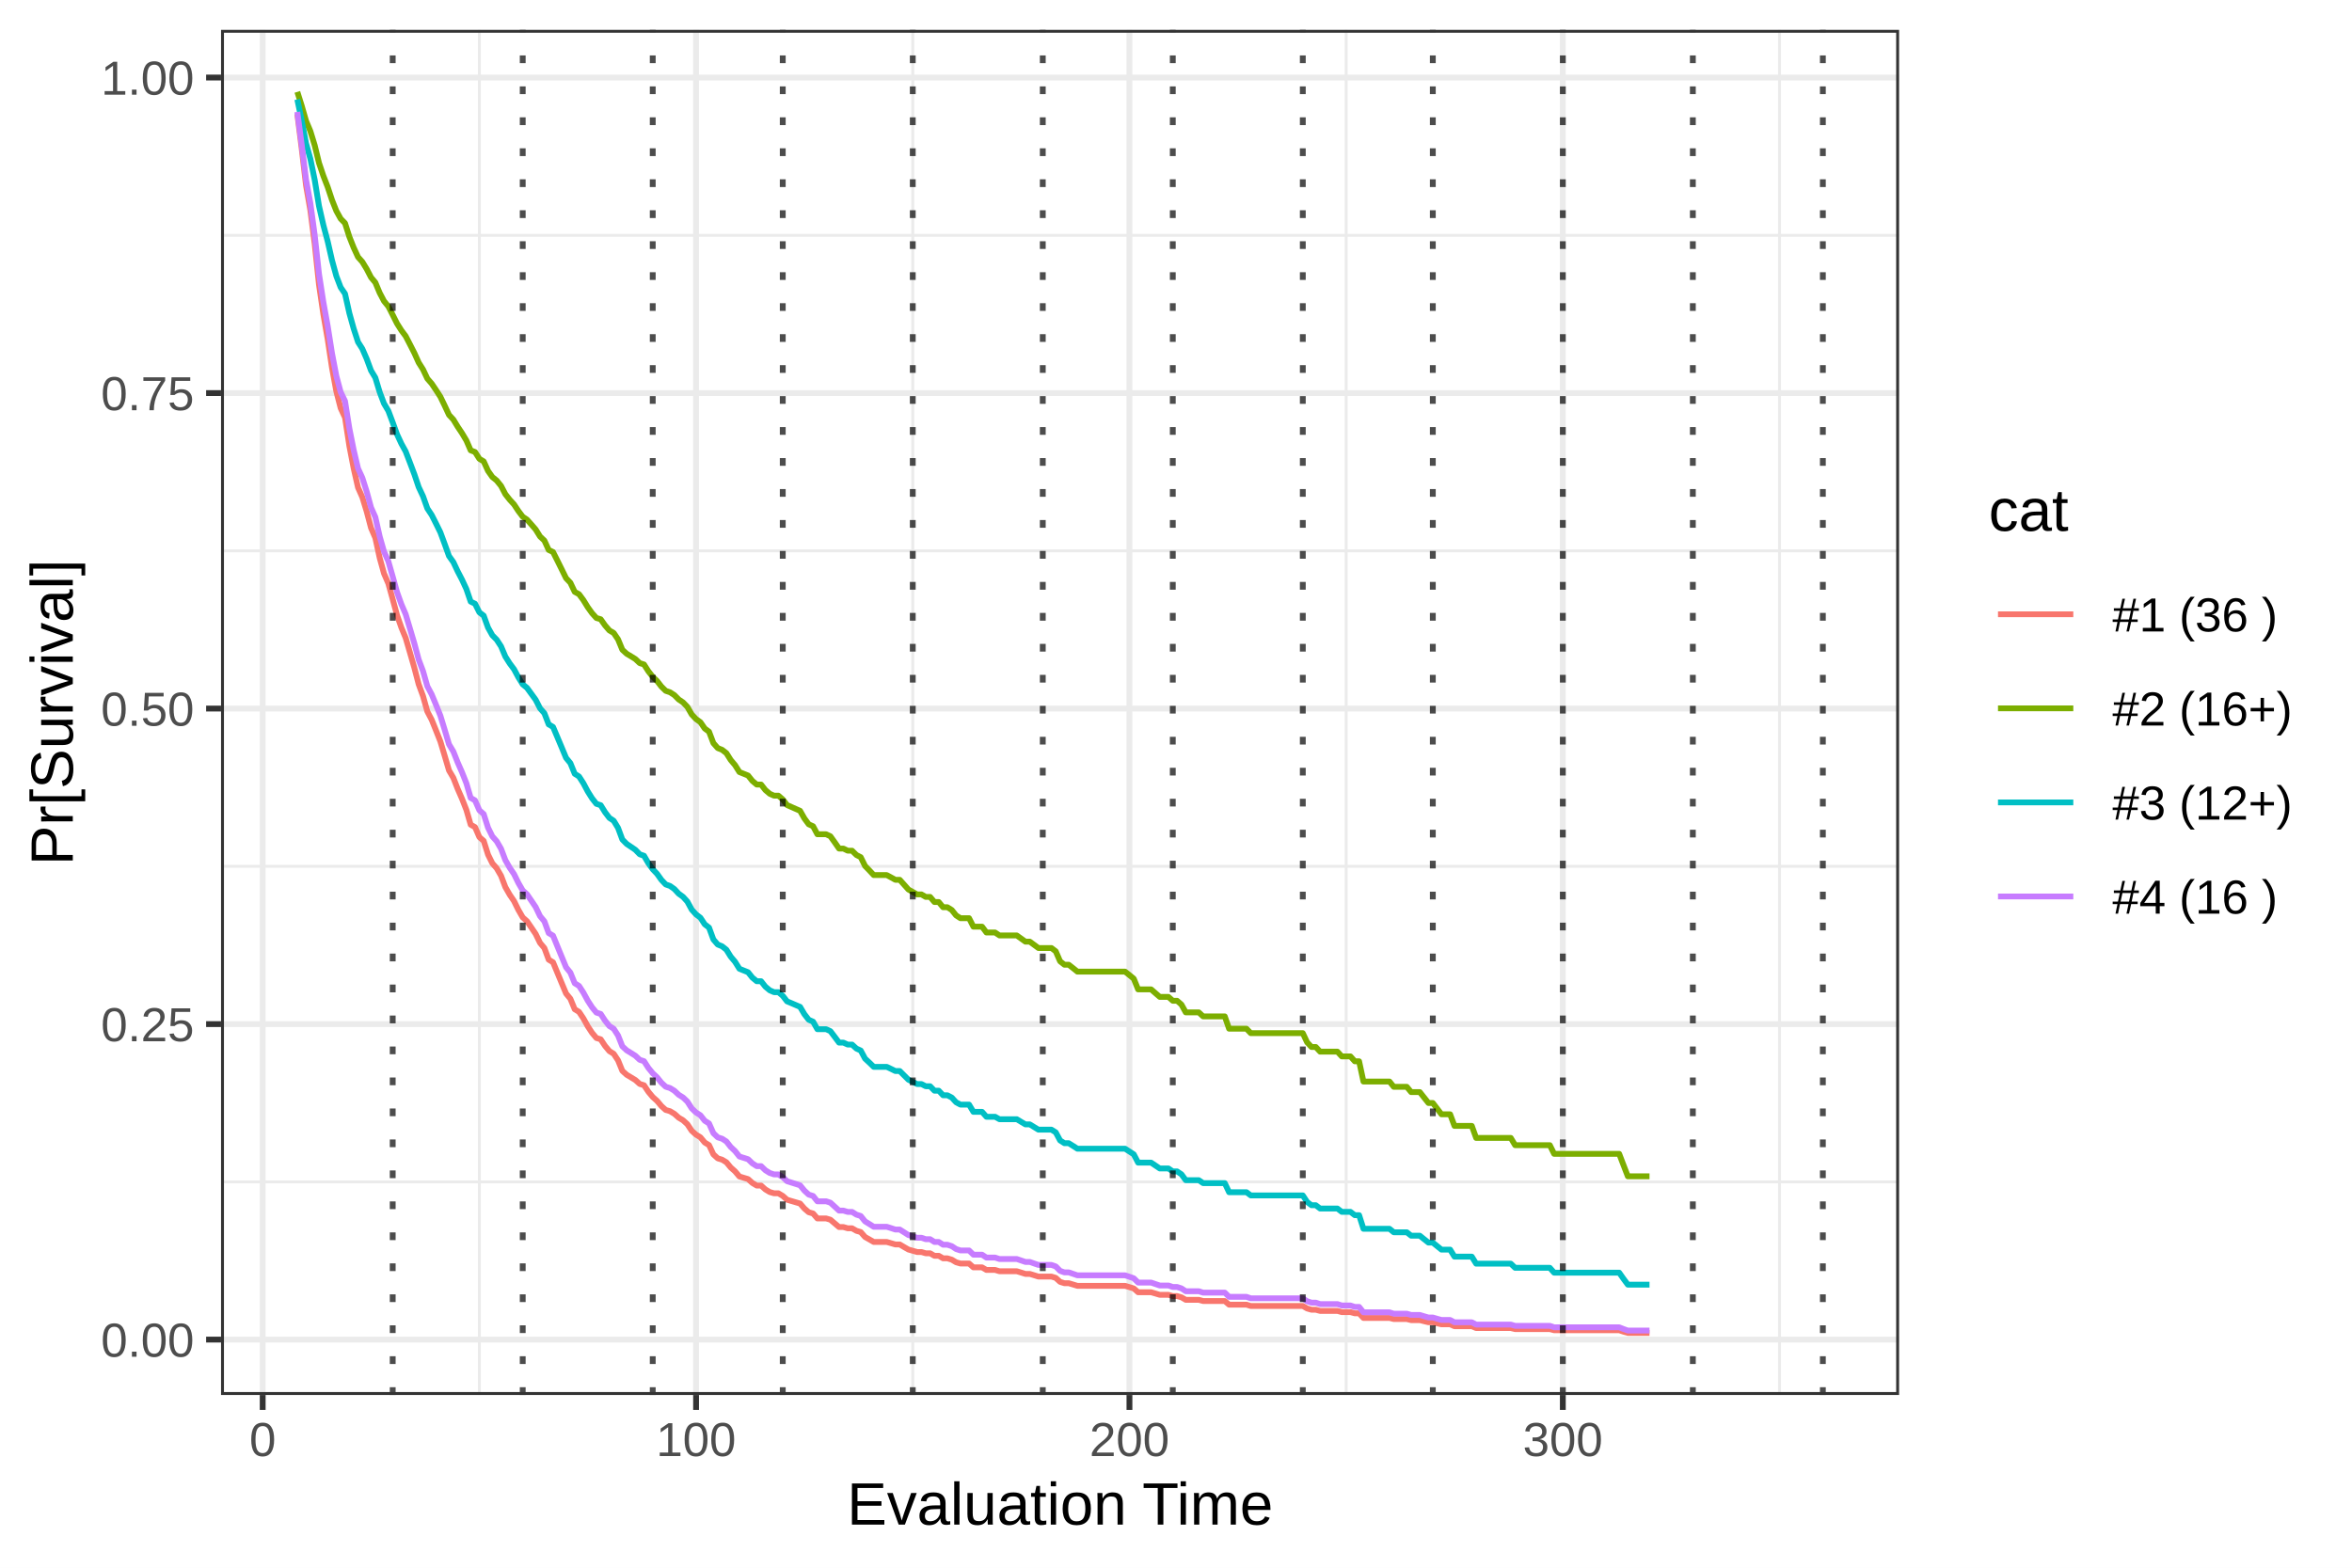
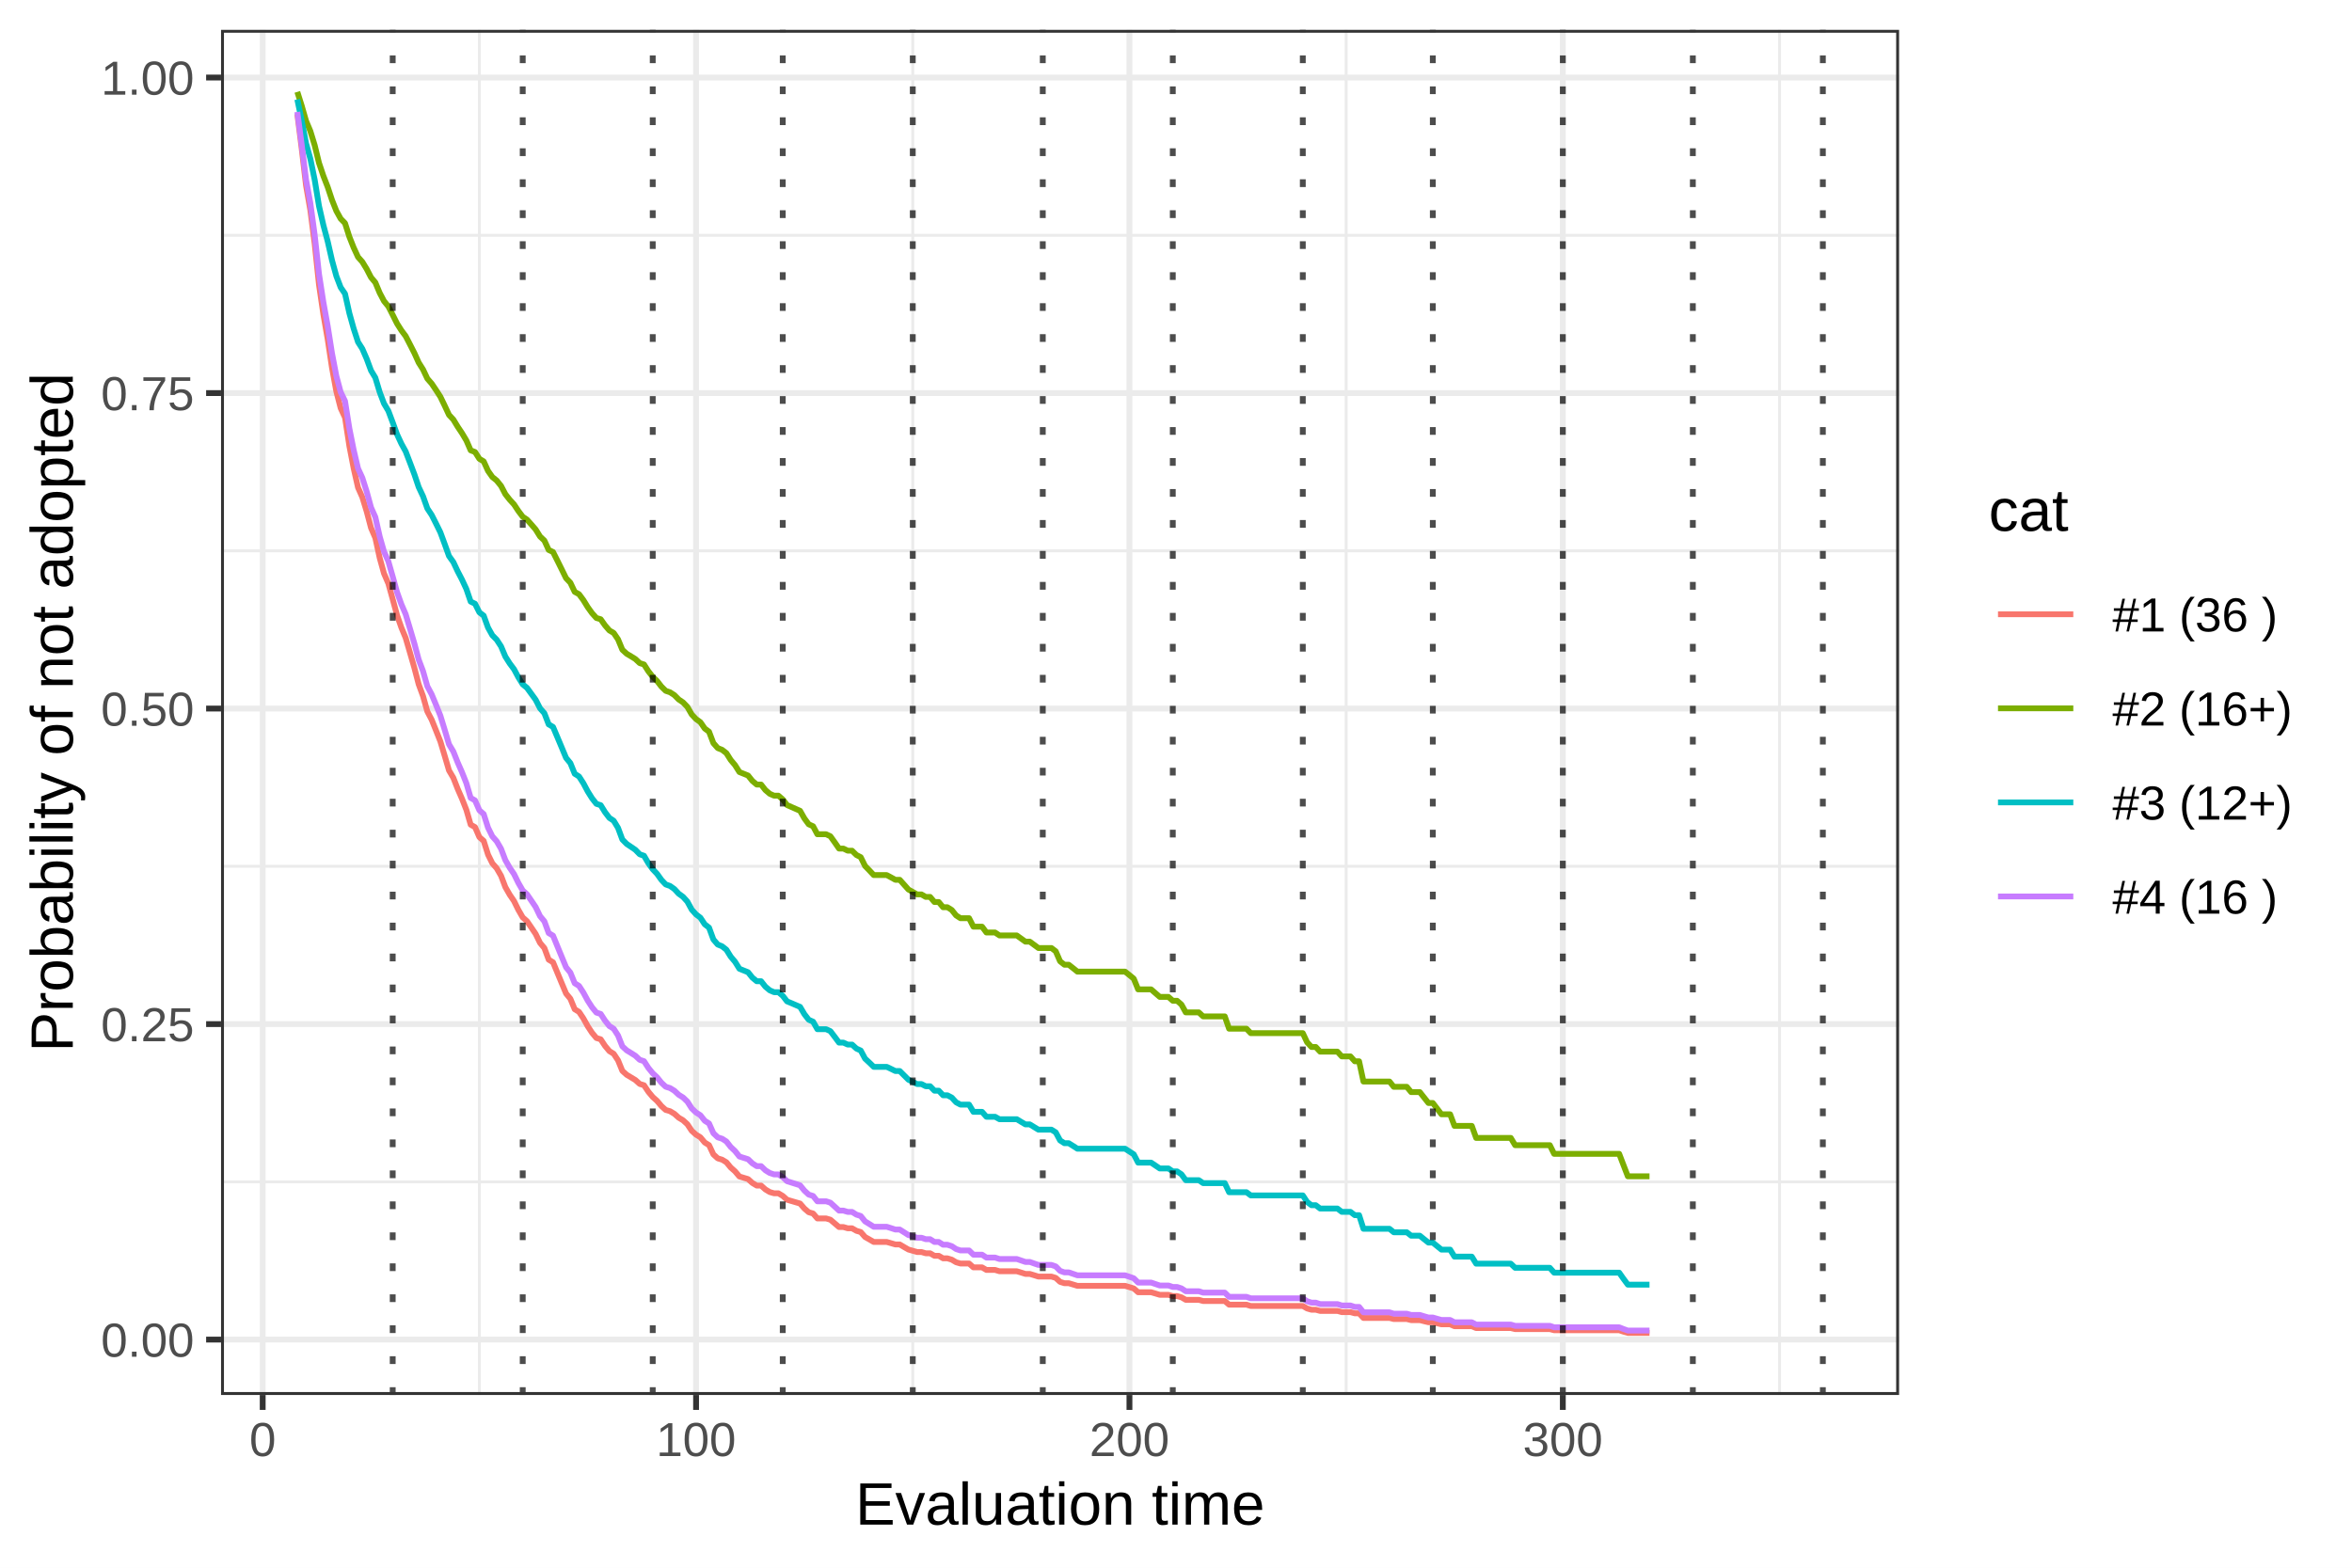
<svg xmlns="http://www.w3.org/2000/svg" class="svglite" width="432.00pt" height="288.00pt" viewBox="0 0 432.00 288.00">
  <defs>
    <style type="text/css">
    .svglite line, .svglite polyline, .svglite polygon, .svglite path, .svglite rect, .svglite circle {
      fill: none;
      stroke: #000000;
      stroke-linecap: round;
      stroke-linejoin: round;
      stroke-miterlimit: 10.00;
    }
    .svglite text {
      white-space: pre;
    }
  </style>
  </defs>
  <rect width="100%" height="100%" style="stroke: none; fill: #FFFFFF;" />
  <defs>
    <clipPath id="cpMC4wMHw0MzIuMDB8MC4wMHwyODguMDA=">
      <rect x="0.00" y="0.00" width="432.00" height="288.00" />
    </clipPath>
  </defs>
  <g clip-path="url(#cpMC4wMHw0MzIuMDB8MC4wMHwyODguMDA=)">
    <rect x="0.00" y="0.00" width="432.00" height="288.00" style="stroke-width: 1.07; stroke: #FFFFFF; fill: #FFFFFF;" />
  </g>
  <defs>
    <clipPath id="cpNDAuNjB8MzQ4LjgyfDUuNDh8MjU2LjI3">
      <rect x="40.60" y="5.48" width="308.21" height="250.79" />
    </clipPath>
  </defs>
  <g clip-path="url(#cpNDAuNjB8MzQ4LjgyfDUuNDh8MjU2LjI3)">
    <rect x="40.60" y="5.48" width="308.21" height="250.79" style="stroke-width: 1.07; stroke: none; fill: #FFFFFF;" />
    <polyline points="40.60,217.12 348.82,217.12 " style="stroke-width: 0.53; stroke: #EBEBEB; stroke-linecap: butt;" />
    <polyline points="40.60,159.15 348.82,159.15 " style="stroke-width: 0.53; stroke: #EBEBEB; stroke-linecap: butt;" />
    <polyline points="40.60,101.19 348.82,101.19 " style="stroke-width: 0.53; stroke: #EBEBEB; stroke-linecap: butt;" />
    <polyline points="40.60,43.23 348.82,43.23 " style="stroke-width: 0.53; stroke: #EBEBEB; stroke-linecap: butt;" />
    <polyline points="88.05,256.27 88.05,5.48 " style="stroke-width: 0.53; stroke: #EBEBEB; stroke-linecap: butt;" />
    <polyline points="167.65,256.27 167.65,5.48 " style="stroke-width: 0.53; stroke: #EBEBEB; stroke-linecap: butt;" />
    <polyline points="247.25,256.27 247.25,5.48 " style="stroke-width: 0.53; stroke: #EBEBEB; stroke-linecap: butt;" />
    <polyline points="326.85,256.27 326.85,5.48 " style="stroke-width: 0.53; stroke: #EBEBEB; stroke-linecap: butt;" />
    <polyline points="40.60,246.10 348.82,246.10 " style="stroke-width: 1.07; stroke: #EBEBEB; stroke-linecap: butt;" />
    <polyline points="40.60,188.14 348.82,188.14 " style="stroke-width: 1.07; stroke: #EBEBEB; stroke-linecap: butt;" />
    <polyline points="40.60,130.17 348.82,130.17 " style="stroke-width: 1.07; stroke: #EBEBEB; stroke-linecap: butt;" />
    <polyline points="40.60,72.21 348.82,72.21 " style="stroke-width: 1.07; stroke: #EBEBEB; stroke-linecap: butt;" />
    <polyline points="40.60,14.24 348.82,14.24 " style="stroke-width: 1.07; stroke: #EBEBEB; stroke-linecap: butt;" />
    <polyline points="48.25,256.27 48.25,5.48 " style="stroke-width: 1.07; stroke: #EBEBEB; stroke-linecap: butt;" />
    <polyline points="127.85,256.27 127.85,5.48 " style="stroke-width: 1.07; stroke: #EBEBEB; stroke-linecap: butt;" />
    <polyline points="207.45,256.27 207.45,5.48 " style="stroke-width: 1.07; stroke: #EBEBEB; stroke-linecap: butt;" />
    <polyline points="287.05,256.27 287.05,5.48 " style="stroke-width: 1.07; stroke: #EBEBEB; stroke-linecap: butt;" />
    <polyline points="54.61,20.93 55.41,27.25 56.21,34.07 57.00,38.60 57.80,44.79 58.59,52.29 59.39,57.72 60.19,62.32 60.98,67.57 61.78,71.92 62.57,74.98 63.37,76.71 64.17,81.94 64.96,86.04 65.76,89.57 66.55,91.35 67.35,93.96 68.15,96.99 68.94,98.82 69.74,102.50 70.53,105.35 71.33,107.20 72.13,110.09 72.92,113.00 73.72,115.29 74.51,117.19 75.31,119.93 76.11,122.70 76.90,125.71 77.70,127.89 78.49,130.71 79.29,132.23 80.09,134.21 80.88,136.20 81.68,138.86 82.47,141.54 83.27,142.90 84.07,144.94 84.86,146.75 85.66,148.78 86.45,151.50 87.25,151.95 88.05,153.79 88.84,154.48 89.64,157.00 90.43,158.60 91.23,159.51 92.03,160.89 92.82,162.97 93.62,164.37 94.41,165.53 95.21,167.15 96.01,168.54 96.80,169.24 97.60,170.41 98.39,171.58 99.19,173.22 99.99,174.17 100.78,176.30 101.58,176.78 102.37,178.69 103.17,180.61 103.97,182.52 104.76,183.48 105.56,185.41 106.35,185.89 107.15,187.09 107.95,188.53 108.74,189.73 109.54,190.69 110.33,190.93 111.13,192.14 111.93,193.10 112.72,193.59 113.52,194.80 114.31,196.73 115.11,197.45 115.91,197.93 116.70,198.41 117.50,199.13 118.29,199.37 119.09,200.57 119.89,201.53 120.68,202.24 121.48,203.19 122.27,203.91 123.07,204.14 123.87,204.62 124.66,205.33 125.46,205.81 126.25,206.53 127.05,207.73 127.85,208.45 128.64,208.93 129.44,209.89 130.23,210.37 131.03,212.07 131.83,212.80 132.62,213.04 133.42,213.52 134.21,214.48 135.01,215.19 135.81,216.13 136.60,216.37 137.40,216.61 138.19,217.32 138.99,217.80 139.79,217.80 140.58,218.51 141.38,218.99 142.17,219.22 142.97,219.22 143.77,219.70 144.56,220.40 145.36,220.64 146.15,220.87 146.95,221.10 147.75,222.02 148.54,222.70 149.34,222.93 150.13,223.84 150.93,223.84 151.73,223.84 152.52,224.07 153.32,224.75 154.11,225.42 154.91,225.42 155.71,225.65 156.50,225.65 157.30,226.11 158.09,226.34 158.89,227.25 159.69,227.70 160.48,228.16 161.28,228.16 162.07,228.16 162.87,228.16 163.67,228.39 164.46,228.62 165.26,228.62 166.05,229.09 166.85,229.55 167.65,229.78 168.44,230.01 169.24,230.01 170.03,230.24 170.83,230.24 171.63,230.70 172.42,230.70 173.22,231.17 174.01,231.17 174.81,231.41 175.61,231.89 176.40,232.12 177.20,232.12 177.99,232.12 178.79,232.83 179.59,232.83 180.38,232.83 181.18,233.30 181.97,233.30 182.77,233.30 183.57,233.54 184.36,233.54 185.16,233.54 185.95,233.54 186.75,233.54 187.55,233.78 188.34,234.03 189.14,234.03 189.93,234.27 190.73,234.52 191.53,234.52 192.32,234.52 193.12,234.52 193.91,234.76 194.71,235.49 195.51,235.74 196.30,235.74 197.10,235.98 197.89,236.22 198.69,236.22 199.49,236.22 200.28,236.22 201.08,236.22 201.87,236.22 202.67,236.22 203.47,236.22 204.26,236.22 205.06,236.22 205.85,236.22 206.65,236.22 207.45,236.46 208.24,236.70 209.04,237.40 209.83,237.40 210.63,237.40 211.43,237.40 212.22,237.63 213.02,237.87 213.81,237.87 214.61,237.87 215.41,238.10 216.20,238.10 217.00,238.33 217.79,238.79 218.59,238.79 219.39,238.79 220.18,238.79 220.98,239.01 221.77,239.01 222.57,239.01 223.37,239.01 224.16,239.01 224.96,239.01 225.75,239.68 226.55,239.68 227.35,239.68 228.14,239.68 228.94,239.68 229.73,239.92 230.53,239.92 231.33,239.92 232.12,239.92 232.92,239.92 233.71,239.92 234.51,239.92 235.31,239.92 236.10,239.92 236.90,239.92 237.69,239.92 238.49,239.92 239.29,239.92 240.08,240.38 240.88,240.61 241.67,240.61 242.47,240.83 243.27,240.83 244.06,240.83 244.86,240.83 245.65,240.83 246.45,241.05 247.25,241.05 248.04,241.05 248.84,241.27 249.63,241.27 250.43,242.12 251.23,242.12 252.02,242.12 252.82,242.12 253.61,242.12 254.41,242.12 255.21,242.12 256.00,242.32 256.80,242.32 257.59,242.32 258.39,242.32 259.19,242.52 259.98,242.52 260.78,242.52 261.57,242.72 262.37,242.91 263.17,242.91 263.96,243.10 264.76,243.29 265.55,243.29 266.35,243.29 267.15,243.64 267.94,243.64 268.74,243.64 269.53,243.64 270.33,243.64 271.13,243.98 271.92,243.98 272.72,243.98 273.51,243.98 274.31,243.98 275.11,243.98 275.90,243.98 276.70,243.98 277.49,243.98 278.29,244.17 279.09,244.17 279.88,244.17 280.68,244.17 281.47,244.17 282.27,244.17 283.07,244.17 283.86,244.17 284.66,244.17 285.45,244.38 286.25,244.38 287.05,244.38 287.84,244.38 288.64,244.38 289.44,244.38 290.23,244.38 291.03,244.38 291.82,244.38 292.62,244.38 293.42,244.38 294.21,244.38 295.01,244.38 295.80,244.38 296.60,244.38 297.40,244.38 298.19,244.64 298.99,244.87 299.78,244.87 300.58,244.87 301.38,244.87 302.17,244.87 302.97,244.87 " style="stroke-width: 1.07; stroke: #F8766D; stroke-linecap: butt;" />
    <polyline points="54.61,16.88 55.41,19.41 56.21,22.20 57.00,24.08 57.80,26.69 58.59,29.92 59.39,32.30 60.19,34.36 60.98,36.74 61.78,38.75 62.57,40.18 63.37,41.00 64.17,43.50 64.96,45.49 65.76,47.22 66.55,48.11 67.35,49.42 68.15,50.96 68.94,51.90 69.74,53.81 70.53,55.31 71.33,56.29 72.13,57.85 72.92,59.43 73.72,60.69 74.51,61.75 75.31,63.29 76.11,64.86 76.90,66.61 77.70,67.88 78.49,69.55 79.29,70.47 80.09,71.66 80.88,72.88 81.68,74.53 82.47,76.22 83.27,77.08 84.07,78.40 84.86,79.58 85.66,80.92 86.45,82.73 87.25,83.04 88.05,84.29 88.84,84.76 89.64,86.51 90.43,87.63 91.23,88.28 92.03,89.27 92.82,90.78 93.62,91.80 94.41,92.66 95.21,93.87 96.01,94.93 96.80,95.46 97.60,96.36 98.39,97.27 99.19,98.56 99.99,99.31 100.78,101.03 101.58,101.41 102.37,102.98 103.17,104.59 103.97,106.22 104.76,107.05 105.56,108.73 106.35,109.16 107.15,110.24 107.95,111.54 108.74,112.64 109.54,113.53 110.33,113.76 111.13,114.89 111.93,115.82 112.72,116.28 113.52,117.46 114.31,119.37 115.11,120.10 115.91,120.58 116.70,121.07 117.50,121.82 118.29,122.07 119.09,123.32 119.89,124.33 120.68,125.10 121.48,126.13 122.27,126.91 123.07,127.18 123.87,127.70 124.66,128.50 125.46,129.04 126.25,129.86 127.05,131.25 127.85,132.10 128.64,132.67 129.44,133.83 130.23,134.42 131.03,136.52 131.83,137.43 132.62,137.74 133.42,138.36 134.21,139.61 135.01,140.56 135.81,141.83 136.60,142.15 137.40,142.47 138.19,143.46 138.99,144.13 139.79,144.13 140.58,145.14 141.38,145.82 142.17,146.17 142.97,146.17 143.77,146.86 144.56,147.90 145.36,148.25 146.15,148.60 146.95,148.95 147.75,150.36 148.54,151.43 149.34,151.79 150.13,153.26 150.93,153.26 151.73,153.26 152.52,153.63 153.32,154.75 154.11,155.89 154.91,155.89 155.71,156.28 156.50,156.28 157.30,157.07 158.09,157.47 158.89,159.09 159.69,159.91 160.48,160.76 161.28,160.76 162.07,160.76 162.87,160.76 163.67,161.19 164.46,161.63 165.26,161.63 166.05,162.51 166.85,163.41 167.65,163.86 168.44,164.31 169.24,164.31 170.03,164.77 170.83,164.77 171.63,165.71 172.42,165.71 173.22,166.67 174.01,166.67 174.81,167.17 175.61,168.17 176.40,168.68 177.20,168.68 177.99,168.68 178.79,170.24 179.59,170.24 180.38,170.24 181.18,171.31 181.97,171.31 182.77,171.31 183.57,171.85 184.36,171.85 185.16,171.85 185.95,171.85 186.75,171.85 187.55,172.42 188.34,172.99 189.14,172.99 189.93,173.57 190.73,174.16 191.53,174.16 192.32,174.16 193.12,174.16 193.91,174.76 194.71,176.60 195.51,177.23 196.30,177.23 197.10,177.86 197.89,178.50 198.69,178.50 199.49,178.50 200.28,178.50 201.08,178.50 201.87,178.50 202.67,178.50 203.47,178.50 204.26,178.50 205.06,178.50 205.85,178.50 206.65,178.50 207.45,179.14 208.24,179.79 209.04,181.76 209.83,181.76 210.63,181.76 211.43,181.76 212.22,182.45 213.02,183.14 213.81,183.14 214.61,183.14 215.41,183.85 216.20,183.85 217.00,184.55 217.79,185.98 218.59,185.98 219.39,185.98 220.18,185.98 220.98,186.72 221.77,186.72 222.57,186.72 223.37,186.72 224.16,186.72 224.96,186.72 225.75,188.98 226.55,188.98 227.35,188.98 228.14,188.98 228.94,188.98 229.73,189.80 230.53,189.80 231.33,189.80 232.12,189.80 232.92,189.80 233.71,189.80 234.51,189.80 235.31,189.80 236.10,189.80 236.90,189.80 237.69,189.80 238.49,189.80 239.29,189.80 240.08,191.48 240.88,192.34 241.67,192.34 242.47,193.20 243.27,193.20 244.06,193.20 244.86,193.20 245.65,193.20 246.45,194.07 247.25,194.07 248.04,194.07 248.84,194.97 249.63,194.97 250.43,198.69 251.23,198.69 252.02,198.69 252.82,198.69 253.61,198.69 254.41,198.69 255.21,198.69 256.00,199.66 256.80,199.66 257.59,199.66 258.39,199.66 259.19,200.63 259.98,200.63 260.78,200.63 261.57,201.63 262.37,202.63 263.17,202.63 263.96,203.66 264.76,204.71 265.55,204.71 266.35,204.71 267.15,206.84 267.94,206.84 268.74,206.84 269.53,206.84 270.33,206.84 271.13,209.05 271.92,209.05 272.72,209.05 273.51,209.05 274.31,209.05 275.11,209.05 275.90,209.05 276.70,209.05 277.49,209.05 278.29,210.38 279.09,210.38 279.88,210.38 280.68,210.38 281.47,210.38 282.27,210.38 283.07,210.38 283.86,210.38 284.66,210.38 285.45,211.97 286.25,211.97 287.05,211.97 287.84,211.97 288.64,211.97 289.44,211.97 290.23,211.97 291.03,211.97 291.82,211.97 292.62,211.97 293.42,211.97 294.21,211.97 295.01,211.97 295.80,211.97 296.60,211.97 297.40,211.97 298.19,214.03 298.99,216.10 299.78,216.10 300.58,216.10 301.38,216.10 302.17,216.10 302.97,216.10 " style="stroke-width: 1.07; stroke: #7CAE00; stroke-linecap: butt;" />
    <polyline points="54.61,18.27 55.41,22.12 56.21,26.32 57.00,29.15 57.80,33.04 58.59,37.83 59.39,41.34 60.19,44.35 60.98,47.82 61.78,50.73 62.57,52.79 63.37,53.96 64.17,57.54 64.96,60.37 65.76,62.83 66.55,64.08 67.35,65.92 68.15,68.08 68.94,69.39 69.74,72.04 70.53,74.13 71.33,75.48 72.13,77.61 72.92,79.78 73.72,81.50 74.51,82.94 75.31,85.02 76.11,87.14 76.90,89.48 77.70,91.18 78.49,93.40 79.29,94.61 80.09,96.19 80.88,97.79 81.68,99.95 82.47,102.15 83.27,103.27 84.07,104.97 84.86,106.49 85.66,108.21 86.45,110.52 87.25,110.91 88.05,112.50 88.84,113.10 89.64,115.30 90.43,116.71 91.23,117.52 92.03,118.75 92.82,120.62 93.62,121.88 94.41,122.94 95.21,124.43 96.01,125.72 96.80,126.37 97.60,127.47 98.39,128.56 99.19,130.12 99.99,131.03 100.78,133.08 101.58,133.55 102.37,135.41 103.17,137.31 103.97,139.23 104.76,140.19 105.56,142.15 106.35,142.65 107.15,143.89 107.95,145.39 108.74,146.65 109.54,147.67 110.33,147.92 111.13,149.21 111.93,150.26 112.72,150.78 113.52,152.10 114.31,154.23 115.11,155.04 115.91,155.58 116.70,156.12 117.50,156.94 118.29,157.21 119.09,158.59 119.89,159.69 120.68,160.52 121.48,161.64 122.27,162.48 123.07,162.76 123.87,163.33 124.66,164.18 125.46,164.76 126.25,165.63 127.05,167.10 127.85,167.99 128.64,168.59 129.44,169.80 130.23,170.41 131.03,172.59 131.83,173.52 132.62,173.84 133.42,174.47 134.21,175.74 135.01,176.69 135.81,177.97 136.60,178.29 137.40,178.61 138.19,179.60 138.99,180.26 139.79,180.26 140.58,181.26 141.38,181.93 142.17,182.27 142.97,182.27 143.77,182.94 144.56,183.96 145.36,184.29 146.15,184.63 146.95,184.97 147.75,186.32 148.54,187.34 149.34,187.69 150.13,189.07 150.93,189.07 151.73,189.07 152.52,189.43 153.32,190.48 154.11,191.54 154.91,191.54 155.71,191.90 156.50,191.90 157.30,192.63 158.09,192.99 158.89,194.48 159.69,195.22 160.48,195.99 161.28,195.99 162.07,195.99 162.87,195.99 163.67,196.37 164.46,196.76 165.26,196.76 166.05,197.55 166.85,198.35 167.65,198.75 168.44,199.15 169.24,199.15 170.03,199.55 170.83,199.55 171.63,200.37 172.42,200.37 173.22,201.21 174.01,201.21 174.81,201.63 175.61,202.50 176.40,202.93 177.20,202.93 177.99,202.93 178.79,204.26 179.59,204.26 180.38,204.26 181.18,205.16 181.97,205.16 182.77,205.16 183.57,205.61 184.36,205.61 185.16,205.61 185.95,205.61 186.75,205.61 187.55,206.09 188.34,206.56 189.14,206.56 189.93,207.04 190.73,207.53 191.53,207.53 192.32,207.53 193.12,207.53 193.91,208.02 194.71,209.51 195.51,210.02 196.30,210.02 197.10,210.52 197.89,211.03 198.69,211.03 199.49,211.03 200.28,211.03 201.08,211.03 201.87,211.03 202.67,211.03 203.47,211.03 204.26,211.03 205.06,211.03 205.85,211.03 206.65,211.03 207.45,211.55 208.24,212.06 209.04,213.59 209.83,213.59 210.63,213.59 211.43,213.59 212.22,214.12 213.02,214.66 213.81,214.66 214.61,214.66 215.41,215.20 216.20,215.20 217.00,215.73 217.79,216.81 218.59,216.81 219.39,216.81 220.18,216.81 220.98,217.35 221.77,217.35 222.57,217.35 223.37,217.35 224.16,217.35 224.96,217.35 225.75,219.02 226.55,219.02 227.35,219.02 228.14,219.02 228.94,219.02 229.73,219.61 230.53,219.61 231.33,219.61 232.12,219.61 232.92,219.61 233.71,219.61 234.51,219.61 235.31,219.61 236.10,219.61 236.90,219.61 237.69,219.61 238.49,219.61 239.29,219.61 240.08,220.81 240.88,221.41 241.67,221.41 242.47,222.02 243.27,222.02 244.06,222.02 244.86,222.02 245.65,222.02 246.45,222.63 247.25,222.63 248.04,222.63 248.84,223.24 249.63,223.24 250.43,225.74 251.23,225.74 252.02,225.74 252.82,225.74 253.61,225.74 254.41,225.74 255.21,225.74 256.00,226.38 256.80,226.38 257.59,226.38 258.39,226.38 259.19,227.01 259.98,227.01 260.78,227.01 261.57,227.65 262.37,228.28 263.17,228.28 263.96,228.92 264.76,229.57 265.55,229.57 266.35,229.57 267.15,230.86 267.94,230.86 268.74,230.86 269.53,230.86 270.33,230.86 271.13,232.15 271.92,232.15 272.72,232.15 273.51,232.15 274.31,232.15 275.11,232.15 275.90,232.15 276.70,232.15 277.49,232.15 278.29,232.91 279.09,232.91 279.88,232.91 280.68,232.91 281.47,232.91 282.27,232.91 283.07,232.91 283.86,232.91 284.66,232.91 285.45,233.80 286.25,233.80 287.05,233.80 287.84,233.80 288.64,233.80 289.44,233.80 290.23,233.80 291.03,233.80 291.82,233.80 292.62,233.80 293.42,233.80 294.21,233.80 295.01,233.80 295.80,233.80 296.60,233.80 297.40,233.80 298.19,234.92 298.99,236.00 299.78,236.00 300.58,236.00 301.38,236.00 302.17,236.00 302.97,236.00 " style="stroke-width: 1.07; stroke: #00BFC4; stroke-linecap: butt;" />
    <polyline points="54.61,20.56 55.41,26.54 56.21,33.00 57.00,37.30 57.80,43.17 58.59,50.32 59.39,55.49 60.19,59.90 60.98,64.91 61.78,69.08 62.57,72.02 63.37,73.68 64.17,78.71 64.96,82.66 65.76,86.06 66.55,87.78 67.35,90.30 68.15,93.23 68.94,95.00 69.74,98.56 70.53,101.33 71.33,103.12 72.13,105.93 72.92,108.76 73.72,111.00 74.51,112.84 75.31,115.52 76.11,118.22 76.90,121.17 77.70,123.30 78.49,126.07 79.29,127.57 80.09,129.50 80.88,131.46 81.68,134.08 82.47,136.73 83.27,138.07 84.07,140.08 84.86,141.87 85.66,143.89 86.45,146.58 87.25,147.04 88.05,148.86 88.84,149.55 89.64,152.05 90.43,153.65 91.23,154.55 92.03,155.93 92.82,158.01 93.62,159.41 94.41,160.57 95.21,162.20 96.01,163.59 96.80,164.30 97.60,165.47 98.39,166.64 99.19,168.30 99.99,169.26 100.78,171.41 101.58,171.89 102.37,173.82 103.17,175.76 103.97,177.70 104.76,178.68 105.56,180.63 106.35,181.12 107.15,182.35 107.95,183.82 108.74,185.04 109.54,186.02 110.33,186.27 111.13,187.50 111.93,188.50 112.72,188.99 113.52,190.23 114.31,192.22 115.11,192.96 115.91,193.45 116.70,193.95 117.50,194.70 118.29,194.95 119.09,196.19 119.89,197.17 120.68,197.91 121.48,198.90 122.27,199.64 123.07,199.89 123.87,200.38 124.66,201.12 125.46,201.62 126.25,202.37 127.05,203.62 127.85,204.38 128.64,204.88 129.44,205.89 130.23,206.39 131.03,208.18 131.83,208.94 132.62,209.19 133.42,209.70 134.21,210.71 135.01,211.46 135.81,212.46 136.60,212.71 137.40,212.96 138.19,213.72 138.99,214.23 139.79,214.23 140.58,214.99 141.38,215.49 142.17,215.75 142.97,215.75 143.77,216.25 144.56,217.00 145.36,217.25 146.15,217.50 146.95,217.75 147.75,218.73 148.54,219.46 149.34,219.71 150.13,220.69 150.93,220.69 151.73,220.69 152.52,220.94 153.32,221.67 154.11,222.40 154.91,222.40 155.71,222.64 156.50,222.64 157.30,223.14 158.09,223.39 158.89,224.38 159.69,224.87 160.48,225.37 161.28,225.37 162.07,225.37 162.87,225.37 163.67,225.62 164.46,225.88 165.26,225.88 166.05,226.38 166.85,226.89 167.65,227.14 168.44,227.39 169.24,227.39 170.03,227.65 170.83,227.65 171.63,228.16 172.42,228.16 173.22,228.67 174.01,228.67 174.81,228.93 175.61,229.46 176.40,229.72 177.20,229.72 177.99,229.72 178.79,230.50 179.59,230.50 180.38,230.50 181.18,231.03 181.97,231.03 182.77,231.03 183.57,231.29 184.36,231.29 185.16,231.29 185.95,231.29 186.75,231.29 187.55,231.56 188.34,231.83 189.14,231.83 189.93,232.11 190.73,232.38 191.53,232.38 192.32,232.38 193.12,232.38 193.91,232.65 194.71,233.47 195.51,233.75 196.30,233.75 197.10,234.02 197.89,234.29 198.69,234.29 199.49,234.29 200.28,234.29 201.08,234.29 201.87,234.29 202.67,234.29 203.47,234.29 204.26,234.29 205.06,234.29 205.85,234.29 206.65,234.29 207.45,234.56 208.24,234.83 209.04,235.62 209.83,235.62 210.63,235.62 211.43,235.62 212.22,235.89 213.02,236.16 213.81,236.16 214.61,236.16 215.41,236.43 216.20,236.43 217.00,236.69 217.79,237.21 218.59,237.21 219.39,237.21 220.18,237.21 220.98,237.47 221.77,237.47 222.57,237.47 223.37,237.47 224.16,237.47 224.96,237.47 225.75,238.24 226.55,238.24 227.35,238.24 228.14,238.24 228.94,238.24 229.73,238.51 230.53,238.51 231.33,238.51 232.12,238.51 232.92,238.51 233.71,238.51 234.51,238.51 235.31,238.51 236.10,238.51 236.90,238.51 237.69,238.51 238.49,238.51 239.29,238.51 240.08,239.05 240.88,239.31 241.67,239.31 242.47,239.57 243.27,239.57 244.06,239.57 244.86,239.57 245.65,239.57 246.45,239.83 247.25,239.83 248.04,239.83 248.84,240.09 249.63,240.09 250.43,241.09 251.23,241.09 252.02,241.09 252.82,241.09 253.61,241.09 254.41,241.09 255.21,241.09 256.00,241.34 256.80,241.34 257.59,241.34 258.39,241.34 259.19,241.57 259.98,241.57 260.78,241.57 261.57,241.81 262.37,242.04 263.17,242.04 263.96,242.27 264.76,242.49 265.55,242.49 266.35,242.49 267.15,242.92 267.94,242.92 268.74,242.92 269.53,242.92 270.33,242.92 271.13,243.34 271.92,243.34 272.72,243.34 273.51,243.34 274.31,243.34 275.11,243.34 275.90,243.34 276.70,243.34 277.49,243.34 278.29,243.57 279.09,243.57 279.88,243.57 280.68,243.57 281.47,243.57 282.27,243.57 283.07,243.57 283.86,243.57 284.66,243.57 285.45,243.84 286.25,243.84 287.05,243.84 287.84,243.84 288.64,243.84 289.44,243.84 290.23,243.84 291.03,243.84 291.82,243.84 292.62,243.84 293.42,243.84 294.21,243.84 295.01,243.84 295.80,243.84 296.60,243.84 297.40,243.84 298.19,244.15 298.99,244.44 299.78,244.44 300.58,244.44 301.38,244.44 302.17,244.44 302.97,244.44 " style="stroke-width: 1.07; stroke: #C77CFF; stroke-linecap: butt;" />
    <line x1="72.13" y1="256.27" x2="72.13" y2="5.48" style="stroke-width: 1.07; stroke: #000000; stroke-opacity: 0.70; stroke-dasharray: 1.42,4.27; stroke-linecap: butt;" />
    <line x1="96.01" y1="256.27" x2="96.01" y2="5.48" style="stroke-width: 1.07; stroke: #000000; stroke-opacity: 0.70; stroke-dasharray: 1.42,4.27; stroke-linecap: butt;" />
    <line x1="119.89" y1="256.27" x2="119.89" y2="5.48" style="stroke-width: 1.07; stroke: #000000; stroke-opacity: 0.70; stroke-dasharray: 1.42,4.27; stroke-linecap: butt;" />
    <line x1="143.77" y1="256.27" x2="143.77" y2="5.48" style="stroke-width: 1.07; stroke: #000000; stroke-opacity: 0.70; stroke-dasharray: 1.42,4.27; stroke-linecap: butt;" />
    <line x1="167.65" y1="256.27" x2="167.65" y2="5.48" style="stroke-width: 1.07; stroke: #000000; stroke-opacity: 0.70; stroke-dasharray: 1.42,4.27; stroke-linecap: butt;" />
    <line x1="191.53" y1="256.27" x2="191.53" y2="5.48" style="stroke-width: 1.07; stroke: #000000; stroke-opacity: 0.70; stroke-dasharray: 1.42,4.27; stroke-linecap: butt;" />
    <line x1="215.41" y1="256.27" x2="215.41" y2="5.48" style="stroke-width: 1.07; stroke: #000000; stroke-opacity: 0.70; stroke-dasharray: 1.42,4.27; stroke-linecap: butt;" />
    <line x1="239.29" y1="256.27" x2="239.29" y2="5.48" style="stroke-width: 1.07; stroke: #000000; stroke-opacity: 0.70; stroke-dasharray: 1.42,4.27; stroke-linecap: butt;" />
    <line x1="263.17" y1="256.27" x2="263.17" y2="5.48" style="stroke-width: 1.07; stroke: #000000; stroke-opacity: 0.70; stroke-dasharray: 1.42,4.27; stroke-linecap: butt;" />
    <line x1="287.05" y1="256.27" x2="287.05" y2="5.48" style="stroke-width: 1.07; stroke: #000000; stroke-opacity: 0.70; stroke-dasharray: 1.42,4.27; stroke-linecap: butt;" />
    <line x1="310.93" y1="256.27" x2="310.93" y2="5.48" style="stroke-width: 1.07; stroke: #000000; stroke-opacity: 0.70; stroke-dasharray: 1.42,4.27; stroke-linecap: butt;" />
    <line x1="334.81" y1="256.27" x2="334.81" y2="5.48" style="stroke-width: 1.07; stroke: #000000; stroke-opacity: 0.70; stroke-dasharray: 1.42,4.27; stroke-linecap: butt;" />
    <rect x="40.60" y="5.48" width="308.21" height="250.79" style="stroke-width: 1.07; stroke: #333333;" />
  </g>
  <g clip-path="url(#cpMC4wMHw0MzIuMDB8MC4wMHwyODguMDA=)">
    <text x="35.67" y="249.25" text-anchor="end" style="font-size: 8.80px;fill: #4D4D4D; font-family: &quot;Arial&quot;;" textLength="17.13px" lengthAdjust="spacingAndGlyphs">0.00</text>
    <text x="35.67" y="191.29" text-anchor="end" style="font-size: 8.80px;fill: #4D4D4D; font-family: &quot;Arial&quot;;" textLength="17.13px" lengthAdjust="spacingAndGlyphs">0.25</text>
    <text x="35.67" y="133.33" text-anchor="end" style="font-size: 8.80px;fill: #4D4D4D; font-family: &quot;Arial&quot;;" textLength="17.13px" lengthAdjust="spacingAndGlyphs">0.50</text>
    <text x="35.67" y="75.36" text-anchor="end" style="font-size: 8.80px;fill: #4D4D4D; font-family: &quot;Arial&quot;;" textLength="17.13px" lengthAdjust="spacingAndGlyphs">0.75</text>
    <text x="35.67" y="17.40" text-anchor="end" style="font-size: 8.80px;fill: #4D4D4D; font-family: &quot;Arial&quot;;" textLength="17.13px" lengthAdjust="spacingAndGlyphs">1.00</text>
    <polyline points="37.86,246.10 40.60,246.10 " style="stroke-width: 1.07; stroke: #333333; stroke-linecap: butt;" />
    <polyline points="37.86,188.14 40.60,188.14 " style="stroke-width: 1.07; stroke: #333333; stroke-linecap: butt;" />
    <polyline points="37.86,130.17 40.60,130.17 " style="stroke-width: 1.07; stroke: #333333; stroke-linecap: butt;" />
    <polyline points="37.86,72.21 40.60,72.21 " style="stroke-width: 1.07; stroke: #333333; stroke-linecap: butt;" />
    <polyline points="37.86,14.24 40.60,14.24 " style="stroke-width: 1.07; stroke: #333333; stroke-linecap: butt;" />
    <polyline points="48.25,259.01 48.25,256.27 " style="stroke-width: 1.07; stroke: #333333; stroke-linecap: butt;" />
    <polyline points="127.85,259.01 127.85,256.27 " style="stroke-width: 1.07; stroke: #333333; stroke-linecap: butt;" />
    <polyline points="207.45,259.01 207.45,256.27 " style="stroke-width: 1.07; stroke: #333333; stroke-linecap: butt;" />
    <polyline points="287.05,259.01 287.05,256.27 " style="stroke-width: 1.07; stroke: #333333; stroke-linecap: butt;" />
    <text x="48.25" y="267.50" text-anchor="middle" style="font-size: 8.80px;fill: #4D4D4D; font-family: &quot;Arial&quot;;" textLength="4.90px" lengthAdjust="spacingAndGlyphs">0</text>
    <text x="127.85" y="267.50" text-anchor="middle" style="font-size: 8.80px;fill: #4D4D4D; font-family: &quot;Arial&quot;;" textLength="14.69px" lengthAdjust="spacingAndGlyphs">100</text>
    <text x="207.45" y="267.50" text-anchor="middle" style="font-size: 8.80px;fill: #4D4D4D; font-family: &quot;Arial&quot;;" textLength="14.69px" lengthAdjust="spacingAndGlyphs">200</text>
    <text x="287.05" y="267.50" text-anchor="middle" style="font-size: 8.80px;fill: #4D4D4D; font-family: &quot;Arial&quot;;" textLength="14.69px" lengthAdjust="spacingAndGlyphs">300</text>
-     <text x="194.71" y="280.09" text-anchor="middle" style="font-size: 11.00px; font-family: &quot;Arial&quot;;" textLength="78.87px" lengthAdjust="spacingAndGlyphs">Evaluation Time</text>
-     <text transform="translate(13.37,130.87) rotate(-90)" text-anchor="middle" style="font-size: 11.00px; font-family: &quot;Arial&quot;;" textLength="56.23px" lengthAdjust="spacingAndGlyphs">Pr[Survival]</text>
+     <text x="194.71" y="280.09" text-anchor="middle" style="font-size: 11.00px; font-family: &quot;Arial&quot;;" textLength="75.20px" lengthAdjust="spacingAndGlyphs">Evaluation time</text>
+     <text transform="translate(13.37,130.87) rotate(-90)" text-anchor="middle" style="font-size: 11.00px; font-family: &quot;Arial&quot;;" textLength="124.75px" lengthAdjust="spacingAndGlyphs">Probability of not adopted</text>
    <rect x="359.78" y="82.93" width="66.74" height="95.88" style="stroke-width: 1.07; stroke: none; fill: #FFFFFF;" />
    <text x="365.26" y="97.52" style="font-size: 11.00px; font-family: &quot;Arial&quot;;" textLength="14.67px" lengthAdjust="spacingAndGlyphs">cat</text>
    <rect x="365.26" y="104.21" width="17.28" height="17.28" style="stroke-width: 1.07; stroke: none; fill: #FFFFFF;" />
    <line x1="366.98" y1="112.85" x2="380.81" y2="112.85" style="stroke-width: 1.07; stroke: #F8766D; stroke-linecap: butt;" />
    <rect x="365.26" y="121.49" width="17.28" height="17.28" style="stroke-width: 1.07; stroke: none; fill: #FFFFFF;" />
    <line x1="366.98" y1="130.13" x2="380.81" y2="130.13" style="stroke-width: 1.07; stroke: #7CAE00; stroke-linecap: butt;" />
    <rect x="365.26" y="138.77" width="17.28" height="17.28" style="stroke-width: 1.07; stroke: none; fill: #FFFFFF;" />
    <line x1="366.98" y1="147.41" x2="380.81" y2="147.41" style="stroke-width: 1.07; stroke: #00BFC4; stroke-linecap: butt;" />
    <rect x="365.26" y="156.05" width="17.28" height="17.28" style="stroke-width: 1.07; stroke: none; fill: #FFFFFF;" />
    <line x1="366.98" y1="164.69" x2="380.81" y2="164.69" style="stroke-width: 1.07; stroke: #C77CFF; stroke-linecap: butt;" />
    <text x="388.01" y="116.01" style="font-size: 8.80px; font-family: &quot;Arial&quot;;" textLength="30.33px" lengthAdjust="spacingAndGlyphs">#1 (36 )</text>
    <text x="388.01" y="133.29" style="font-size: 8.80px; font-family: &quot;Arial&quot;;" textLength="33.03px" lengthAdjust="spacingAndGlyphs">#2 (16+)</text>
    <text x="388.01" y="150.57" style="font-size: 8.80px; font-family: &quot;Arial&quot;;" textLength="33.03px" lengthAdjust="spacingAndGlyphs">#3 (12+)</text>
    <text x="388.01" y="167.85" style="font-size: 8.80px; font-family: &quot;Arial&quot;;" textLength="30.33px" lengthAdjust="spacingAndGlyphs">#4 (16 )</text>
  </g>
</svg>
